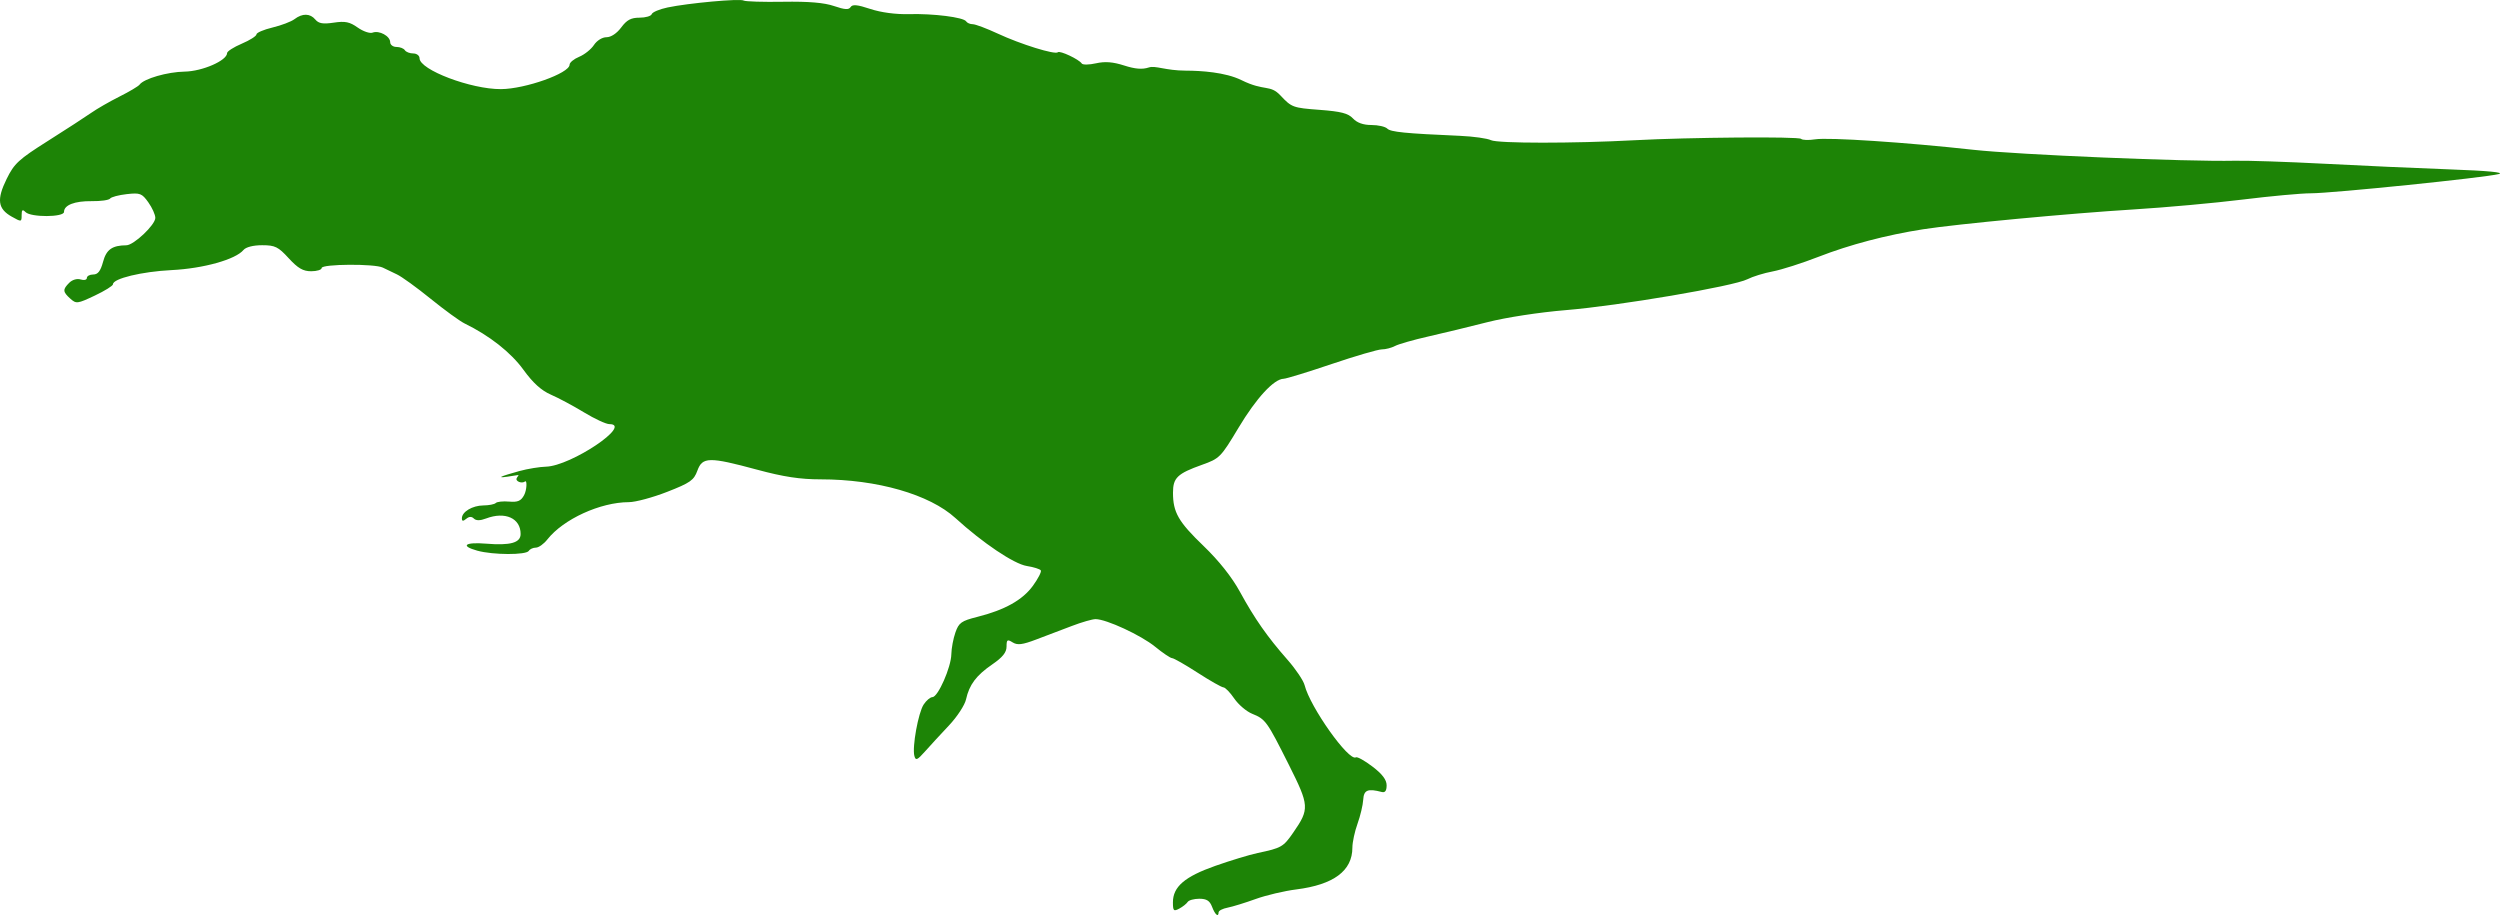
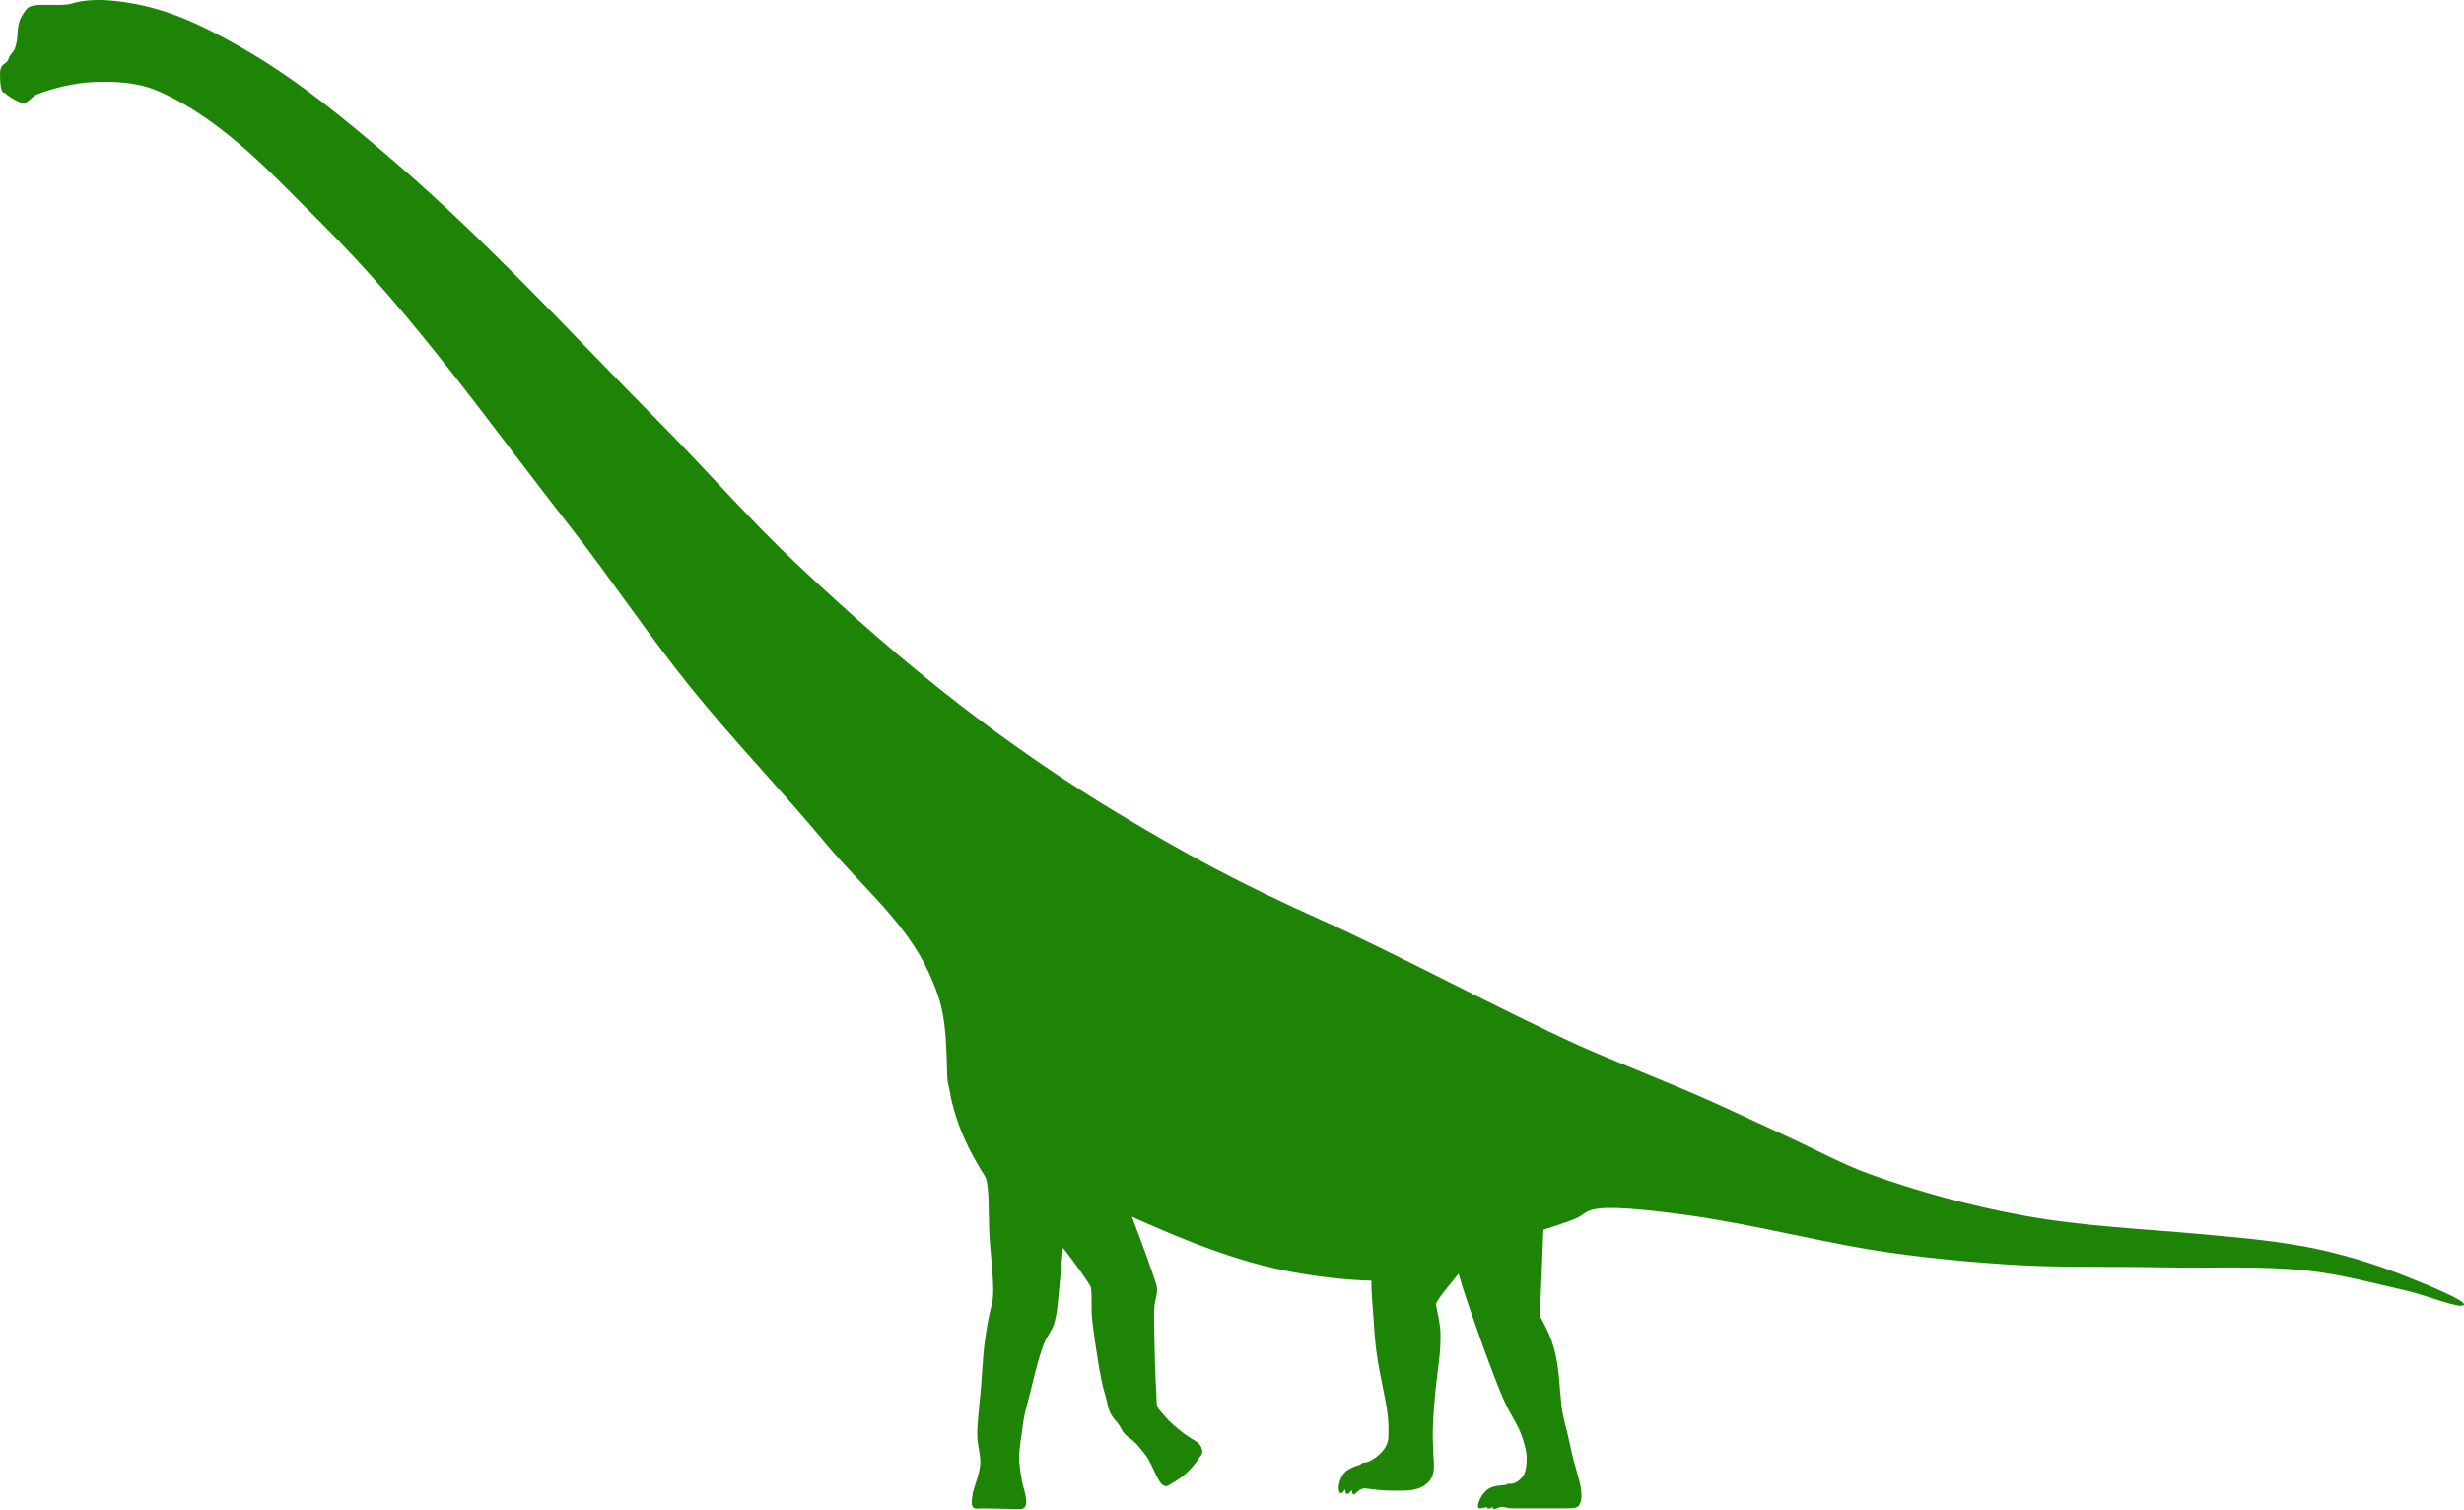
- <svg xmlns="http://www.w3.org/2000/svg" width="306" height="112" viewBox="0 0 306 112" fill="none">
-   <path d="M149.164 111.661C149.164 111.466 149.658 111.21 150.263 111.096C150.869 110.977 152.409 110.504 153.685 110.041C154.961 109.579 157.21 109.048 158.673 108.865C163.252 108.284 165.532 106.584 165.532 103.746C165.532 103.097 165.815 101.779 166.16 100.824C166.505 99.869 166.819 98.544 166.857 97.89C166.93 96.691 167.409 96.489 169.125 96.939C169.539 97.046 169.723 96.79 169.723 96.122C169.723 95.453 169.202 94.75 167.991 93.83C167.041 93.104 166.125 92.596 165.961 92.699C165.099 93.23 160.363 86.564 159.681 83.856C159.539 83.302 158.601 81.904 157.589 80.754C155.106 77.931 153.574 75.739 151.758 72.419C150.785 70.639 149.187 68.626 147.329 66.839C144.233 63.863 143.574 62.717 143.574 60.303C143.574 58.485 144.11 57.969 147.118 56.895C149.283 56.124 149.421 55.983 151.597 52.354C153.773 48.725 155.93 46.383 157.122 46.36C157.44 46.353 160.083 45.543 162.995 44.557C165.907 43.572 168.669 42.766 169.129 42.766C169.589 42.766 170.321 42.579 170.75 42.349C171.179 42.12 173.01 41.597 174.815 41.188C176.62 40.779 179.884 39.989 182.068 39.431C184.336 38.854 188.439 38.224 191.65 37.96C198.148 37.429 212.229 35.034 213.891 34.175C214.516 33.854 215.907 33.422 216.987 33.22C218.068 33.017 220.592 32.208 222.604 31.425C226.389 29.95 230.907 28.762 235.386 28.063C239.52 27.418 253.309 26.119 261.132 25.637C265.083 25.393 271.102 24.847 274.504 24.427C277.906 24.006 281.665 23.659 282.856 23.659C285.462 23.659 304.148 21.745 305.841 21.306C306.619 21.103 304.531 20.901 299.853 20.733C295.902 20.588 288.983 20.278 284.485 20.041C279.987 19.805 275.044 19.64 273.508 19.675C267.753 19.805 246.956 18.934 241.573 18.338C233.259 17.421 223.803 16.794 222.175 17.054C221.386 17.18 220.612 17.154 220.451 16.997C220.148 16.695 206.754 16.806 200.056 17.165C192.62 17.566 183.305 17.562 182.493 17.157C182.056 16.94 180.348 16.699 178.7 16.626C171.961 16.332 170.217 16.157 169.8 15.74C169.558 15.499 168.685 15.301 167.857 15.301C166.865 15.301 166.102 15.03 165.604 14.499C165.014 13.865 164.141 13.643 161.497 13.444C158.263 13.204 158.091 13.139 156.742 11.699C155.428 10.293 154.827 11.229 151.953 9.808C149.98 8.834 146.968 8.651 145.149 8.647C142.639 8.639 141.421 7.99 140.616 8.257C139.819 8.521 138.949 8.452 137.593 8.016C136.225 7.577 135.256 7.501 134.152 7.749C133.306 7.94 132.52 7.951 132.405 7.772C132.068 7.26 129.723 6.156 129.482 6.397C129.149 6.729 124.934 5.419 122.133 4.116C120.769 3.482 119.39 2.963 119.064 2.963C118.739 2.963 118.375 2.806 118.256 2.615C117.946 2.115 114.256 1.649 111.237 1.729C109.651 1.771 107.819 1.526 106.524 1.095C104.938 0.568 104.337 0.51 104.114 0.866C103.892 1.221 103.402 1.19 102.088 0.74C100.881 0.327 98.984 0.167 95.869 0.216C93.406 0.258 91.222 0.19 91.022 0.067C90.59 -0.2 84.241 0.38 81.704 0.915C80.724 1.122 79.854 1.488 79.773 1.729C79.693 1.97 79.019 2.164 78.275 2.164C77.237 2.164 76.72 2.439 76.038 3.36C75.501 4.082 74.793 4.556 74.237 4.556C73.712 4.556 73.057 4.964 72.697 5.511C72.352 6.034 71.54 6.683 70.892 6.951C70.245 7.218 69.716 7.654 69.716 7.921C69.716 8.96 64.291 10.893 61.318 10.908C57.651 10.931 51.352 8.544 51.352 7.13C51.352 6.806 51.004 6.542 50.578 6.542C50.153 6.542 49.693 6.362 49.555 6.145C49.417 5.927 48.961 5.747 48.532 5.747C48.103 5.747 47.758 5.484 47.758 5.163C47.758 4.418 46.41 3.685 45.605 3.994C45.268 4.124 44.448 3.841 43.781 3.371C42.804 2.676 42.245 2.562 40.85 2.772C39.536 2.97 39.004 2.879 38.601 2.397C37.962 1.626 37.019 1.607 36.046 2.344C35.644 2.65 34.433 3.108 33.352 3.368C32.272 3.627 31.391 4.006 31.391 4.208C31.391 4.41 30.582 4.926 29.594 5.346C28.605 5.767 27.797 6.286 27.797 6.492C27.797 7.405 24.778 8.727 22.609 8.765C20.486 8.799 17.609 9.632 17.08 10.362C16.939 10.557 15.835 11.214 14.624 11.821C13.418 12.428 11.858 13.322 11.165 13.811C10.467 14.3 8.088 15.843 5.877 17.241C2.276 19.518 1.743 20.007 0.808 21.913C-0.425 24.427 -0.272 25.561 1.441 26.52C2.621 27.184 2.648 27.177 2.648 26.34C2.648 25.672 2.755 25.588 3.126 25.962C3.785 26.619 7.835 26.6 7.835 25.939C7.835 25.099 9.13 24.595 11.23 24.621C12.329 24.637 13.337 24.495 13.475 24.304C13.613 24.113 14.529 23.873 15.509 23.762C17.145 23.579 17.368 23.663 18.153 24.763C18.625 25.424 19.011 26.283 19.011 26.669C19.011 27.521 16.375 30.015 15.467 30.023C13.728 30.038 13.019 30.538 12.613 32.051C12.306 33.182 11.985 33.598 11.414 33.598C10.985 33.598 10.632 33.789 10.632 34.022C10.632 34.255 10.295 34.339 9.877 34.209C9.437 34.068 8.854 34.236 8.479 34.61C7.655 35.432 7.67 35.714 8.602 36.551C9.326 37.204 9.471 37.189 11.594 36.184C12.82 35.603 13.828 34.981 13.828 34.794C13.828 34.095 17.356 33.243 21.011 33.059C24.904 32.865 28.835 31.761 29.804 30.596C30.099 30.244 30.996 30.015 32.084 30.015C33.666 30.015 34.05 30.202 35.337 31.608C36.463 32.834 37.092 33.201 38.084 33.201C38.793 33.201 39.371 33.021 39.371 32.804C39.371 32.307 45.896 32.265 46.862 32.758C47.245 32.953 48.019 33.323 48.586 33.587C49.153 33.85 51.004 35.187 52.701 36.562C54.398 37.938 56.268 39.297 56.858 39.588C59.919 41.081 62.532 43.136 64.072 45.264C65.233 46.868 66.26 47.797 67.429 48.305C68.356 48.706 70.18 49.684 71.482 50.474C72.785 51.265 74.18 51.911 74.574 51.911C77.517 51.911 69.908 57.033 66.831 57.121C66.107 57.14 64.613 57.365 63.521 57.671C61.176 58.324 60.383 58.641 62.865 58.229C63.843 58.068 63.387 58.152 63.226 58.572C63.103 58.886 63.831 59.248 64.272 58.928C64.528 58.74 64.49 59.974 64.149 60.608C63.766 61.319 63.375 61.487 62.318 61.395C61.578 61.33 60.843 61.407 60.682 61.567C60.521 61.728 59.839 61.861 59.164 61.865C57.82 61.88 56.536 62.644 56.536 63.439C56.536 63.809 56.674 63.829 57.065 63.504C57.421 63.21 57.724 63.198 58 63.469C58.272 63.741 58.758 63.741 59.494 63.462C61.831 62.576 63.724 63.428 63.724 65.36C63.724 66.438 62.471 66.789 59.498 66.544C56.9 66.331 56.295 66.812 58.425 67.404C60.341 67.935 64.398 67.95 64.724 67.427C64.858 67.209 65.249 67.03 65.59 67.03C65.931 67.03 66.563 66.583 66.992 66.033C68.957 63.542 73.475 61.472 76.973 61.464C77.781 61.464 79.892 60.895 81.659 60.203C84.486 59.1 84.93 58.786 85.356 57.617C85.973 55.914 86.777 55.898 92.666 57.488C95.919 58.366 97.938 58.672 100.452 58.672C107.352 58.672 113.773 60.517 116.946 63.412C120.275 66.449 124.11 69.027 125.674 69.276C126.52 69.409 127.298 69.654 127.398 69.818C127.497 69.982 127.061 70.83 126.428 71.701C125.16 73.443 122.988 74.662 119.612 75.51C117.674 75.999 117.359 76.22 116.942 77.416C116.681 78.161 116.455 79.356 116.444 80.078C116.417 81.671 114.812 85.315 114.133 85.327C113.865 85.331 113.379 85.739 113.057 86.232C112.394 87.241 111.635 91.442 111.919 92.523C112.08 93.131 112.268 93.051 113.229 91.97C113.846 91.274 115.168 89.842 116.16 88.788C117.153 87.733 118.091 86.301 118.241 85.609C118.639 83.803 119.49 82.668 121.467 81.312C122.72 80.453 123.202 79.849 123.202 79.142C123.202 78.287 123.298 78.222 123.946 78.627C124.536 78.993 125.13 78.921 126.838 78.272C128.022 77.825 129.98 77.08 131.195 76.618C132.405 76.155 133.712 75.781 134.095 75.781C135.405 75.781 139.662 77.752 141.382 79.154C142.325 79.925 143.263 80.556 143.463 80.556C143.662 80.556 145.072 81.358 146.589 82.34C148.106 83.321 149.528 84.127 149.75 84.135C149.968 84.143 150.566 84.754 151.072 85.499C151.581 86.244 152.566 87.084 153.267 87.367C154.907 88.031 155.076 88.268 157.754 93.608C160.267 98.62 160.294 99.01 158.309 101.886C157.079 103.666 156.865 103.792 153.942 104.407C152.953 104.617 150.62 105.324 148.754 105.981C145.003 107.303 143.566 108.54 143.566 110.442C143.566 111.493 143.654 111.581 144.344 111.214C144.769 110.985 145.229 110.622 145.367 110.404C145.501 110.187 146.145 110.007 146.796 110.007C147.693 110.007 148.072 110.248 148.359 111C148.735 111.986 149.156 112.326 149.156 111.642L149.164 111.661Z" fill="#1D8406" />
+ <svg xmlns="http://www.w3.org/2000/svg" width="289" height="177" viewBox="0 0 289 177" fill="none">
+   <path d="M0.438 7.538C0.609 7.417 0.923 7.262 1.03 6.834C1.127 6.447 1.582 6.119 1.74 5.703C1.966 5.114 2.035 4.456 2.061 3.841C2.091 3.122 2.257 2.328 2.63 1.758C3.238 0.825 3.298 0.542 5.5 0.563C6.08 0.569 7.237 0.611 7.903 0.518C8.062 0.495 8.212 0.467 8.358 0.435C8.367 0.432 8.374 0.428 8.383 0.426C10.735 -0.334 14.017 0.04 16.736 0.639C21.003 1.578 24.988 3.648 28.766 5.84C35.092 9.511 40.774 14.234 46.316 19.003C57.375 28.517 67.231 39.342 77.502 49.698C82.814 55.054 87.76 60.775 93.244 65.954C99.487 71.851 105.942 77.547 112.746 82.79C118.636 87.329 124.775 91.569 131.146 95.403C138.919 100.082 145.2 103.532 155.26 108.036C163.585 111.763 176.138 118.504 185.025 122.547C188.697 124.218 195.047 126.68 200.006 128.867C203.243 130.293 206.432 131.83 209.649 133.302C212.905 134.792 216.057 136.539 219.425 137.751C225.185 139.822 231.137 141.414 237.155 142.534C244.178 143.841 251.437 144.119 258.47 144.77C263.086 145.197 267.732 145.589 272.257 146.597C275.846 147.396 279.366 148.541 282.771 149.924C284.919 150.797 289.297 152.565 288.987 153.043C288.635 153.586 284.514 151.887 282.262 151.378C278.487 150.524 274.732 149.486 270.884 149.051C265.239 148.411 259.525 148.763 253.843 148.641C247.643 148.508 241.429 148.713 235.243 148.287C228.992 147.856 222.732 147.238 216.58 146.065C209.987 144.807 203.297 143.186 196.565 142.33C186.944 141.106 186.461 141.846 185.466 142.557C184.837 143.005 183.145 143.539 181.02 144.229C180.973 145.369 180.929 146.476 180.892 147.51C180.811 149.843 180.564 154.278 180.691 154.51C181.523 156.038 181.919 156.884 182.271 158.163C182.869 160.332 182.881 162.431 183.142 164.854C183.297 166.29 183.794 167.724 184.068 169.088C184.415 170.82 184.719 171.823 185.078 173.104C185.395 174.237 185.781 175.83 185.15 176.634C184.791 176.861 184.889 176.922 183.152 176.915C181.508 176.906 178.575 176.913 177.571 176.915V176.917C177.571 176.917 177.565 176.917 177.564 176.915C177.511 176.915 177.461 176.915 177.419 176.915C176.663 176.915 176.788 176.783 176.112 176.729C175.786 176.768 175.337 177.08 175.197 176.987C175.127 176.94 175.106 176.862 175.109 176.773C174.857 176.866 174.597 176.998 174.493 176.933C174.435 176.896 174.408 176.836 174.403 176.766C174.033 176.824 173.777 176.905 173.584 176.912C173.066 176.931 173.48 175.612 174.295 174.841C174.787 174.375 175.566 174.247 176.26 174.193C176.602 174.166 176.642 174.186 176.725 174.082C176.864 173.908 177.472 174.316 178.367 173.446C178.957 172.874 179.005 172.131 179.058 171.417C179.13 170.451 178.846 169.478 178.541 168.56C178.055 167.097 177.111 165.827 176.48 164.42C175.804 162.909 175.226 161.356 174.639 159.811C174.153 158.532 173.702 157.241 173.247 155.952C172.743 154.522 172.303 153.25 171.767 151.652C171.631 151.246 171.388 150.449 171.075 149.37C169.697 151.086 168.346 152.655 168.427 153.068C168.536 153.616 168.901 155.147 168.945 156.206C169.027 158.168 168.719 159.988 168.476 162.078C168.272 163.844 168.115 165.707 168.057 167.529C168.028 168.423 168.069 169.318 168.095 170.212C168.136 171.618 168.543 173.084 167.237 174.096C166.087 174.987 164.653 174.82 163.293 174.835C162.147 174.848 160.99 174.677 160.264 174.59C160.216 174.584 160.165 174.57 160.109 174.551C159.919 174.577 159.737 174.628 159.563 174.704C159.261 174.835 158.935 175.322 158.765 175.282C158.583 175.239 158.562 174.974 158.578 174.746C158.372 174.953 158.173 175.255 158.035 175.243C157.833 175.225 157.785 174.907 157.776 174.674C157.512 174.995 157.292 175.287 157.17 175.095C156.694 174.351 157.403 172.882 157.88 172.543C158.863 171.846 159.497 171.89 159.626 171.7C159.771 171.486 160.22 171.593 160.674 171.358C161.649 170.852 162.715 169.94 162.829 168.693C162.949 166.923 162.709 165.259 162.35 163.512C162.019 161.899 161.682 160.283 161.458 158.653C161.284 157.383 161.187 156.103 161.111 154.824C161.023 153.329 160.829 151.65 160.851 150.203C157.815 150.133 154.633 149.737 151.756 149.219C145.166 148.032 138.878 145.45 132.754 142.706C133.855 145.543 135.016 148.77 135.619 150.642C135.908 151.54 135.432 152.435 135.385 153.37C135.327 154.526 135.378 156.024 135.406 157.35C135.446 159.326 135.469 160.861 135.619 163.276C135.688 164.365 135.541 164.838 136.007 165.393C136.472 165.948 137.014 166.573 137.592 167.088C138.387 167.792 139.391 168.56 140.161 168.972C140.905 169.369 141.197 170.23 140.892 170.66C140.038 171.862 139.419 172.903 137.021 174.235C135.952 174.828 135.277 171.725 134.289 170.562C133.686 169.854 133.344 169.243 132.347 168.561C131.567 168.029 131.575 167.42 130.975 166.763C129.791 165.468 130.062 164.897 129.523 163.231C129.123 161.999 128.411 157.582 128.094 154.722C127.95 153.424 128.142 151.234 127.879 150.812C127.055 149.485 125.839 147.84 124.673 146.347C124.523 148.174 124.334 150.055 124.132 152.135C123.982 153.682 123.957 154.004 123.698 155.023C123.42 156.12 122.8 156.668 122.467 157.541C121.751 159.414 121.313 161.381 120.833 163.325C120.46 164.839 120.123 165.637 119.868 167.904C119.826 168.28 119.517 169.981 119.535 171.027C119.554 172.124 119.877 173.869 119.998 174.284C120.277 175.231 120.745 176.931 119.783 176.98C118.677 177.036 115.451 176.862 114.706 176.941C113.677 177.05 113.999 175.867 114.087 175.197C114.17 174.572 114.878 172.979 114.97 171.818C115.063 170.634 114.656 169.763 114.619 168.27C114.598 167.443 114.847 164.885 114.892 164.46C115.231 161.388 115.195 159.611 115.528 157.206C115.729 155.759 115.935 154.459 116.346 152.899C116.756 151.339 116.198 147.509 116.045 144.818C115.914 142.522 116.087 138.812 115.521 137.938C114.29 136.035 112.87 133.392 112.114 130.898C111.829 129.951 111.52 128.909 111.386 127.906C111.185 127.146 111.111 126.526 111.104 126.231C110.949 119.502 110.634 117.823 108.937 114.069C106.284 108.204 101.007 103.913 96.89 98.958C91.685 92.695 86.005 86.83 80.895 80.489C75.998 74.41 71.676 67.89 66.862 61.744C57.45 49.73 48.666 37.096 37.843 26.329C31.972 20.488 26.139 13.995 18.543 10.679C16.246 9.676 13.6 9.516 11.092 9.614C8.772 9.706 6.249 10.31 4.256 11.1C3.513 11.575 3.146 12.1 2.792 12.101C2.301 12.103 1.198 11.406 0.939 11.213C0.578 10.944 0.578 10.821 0.465 10.882C0.407 10.914 0.327 10.847 0.243 10.663C0.155 10.47 0.063 10.139 0.026 9.523C-0.046 8.322 0.014 7.842 0.431 7.543L0.438 7.538Z" fill="#1D8406" />
</svg>
